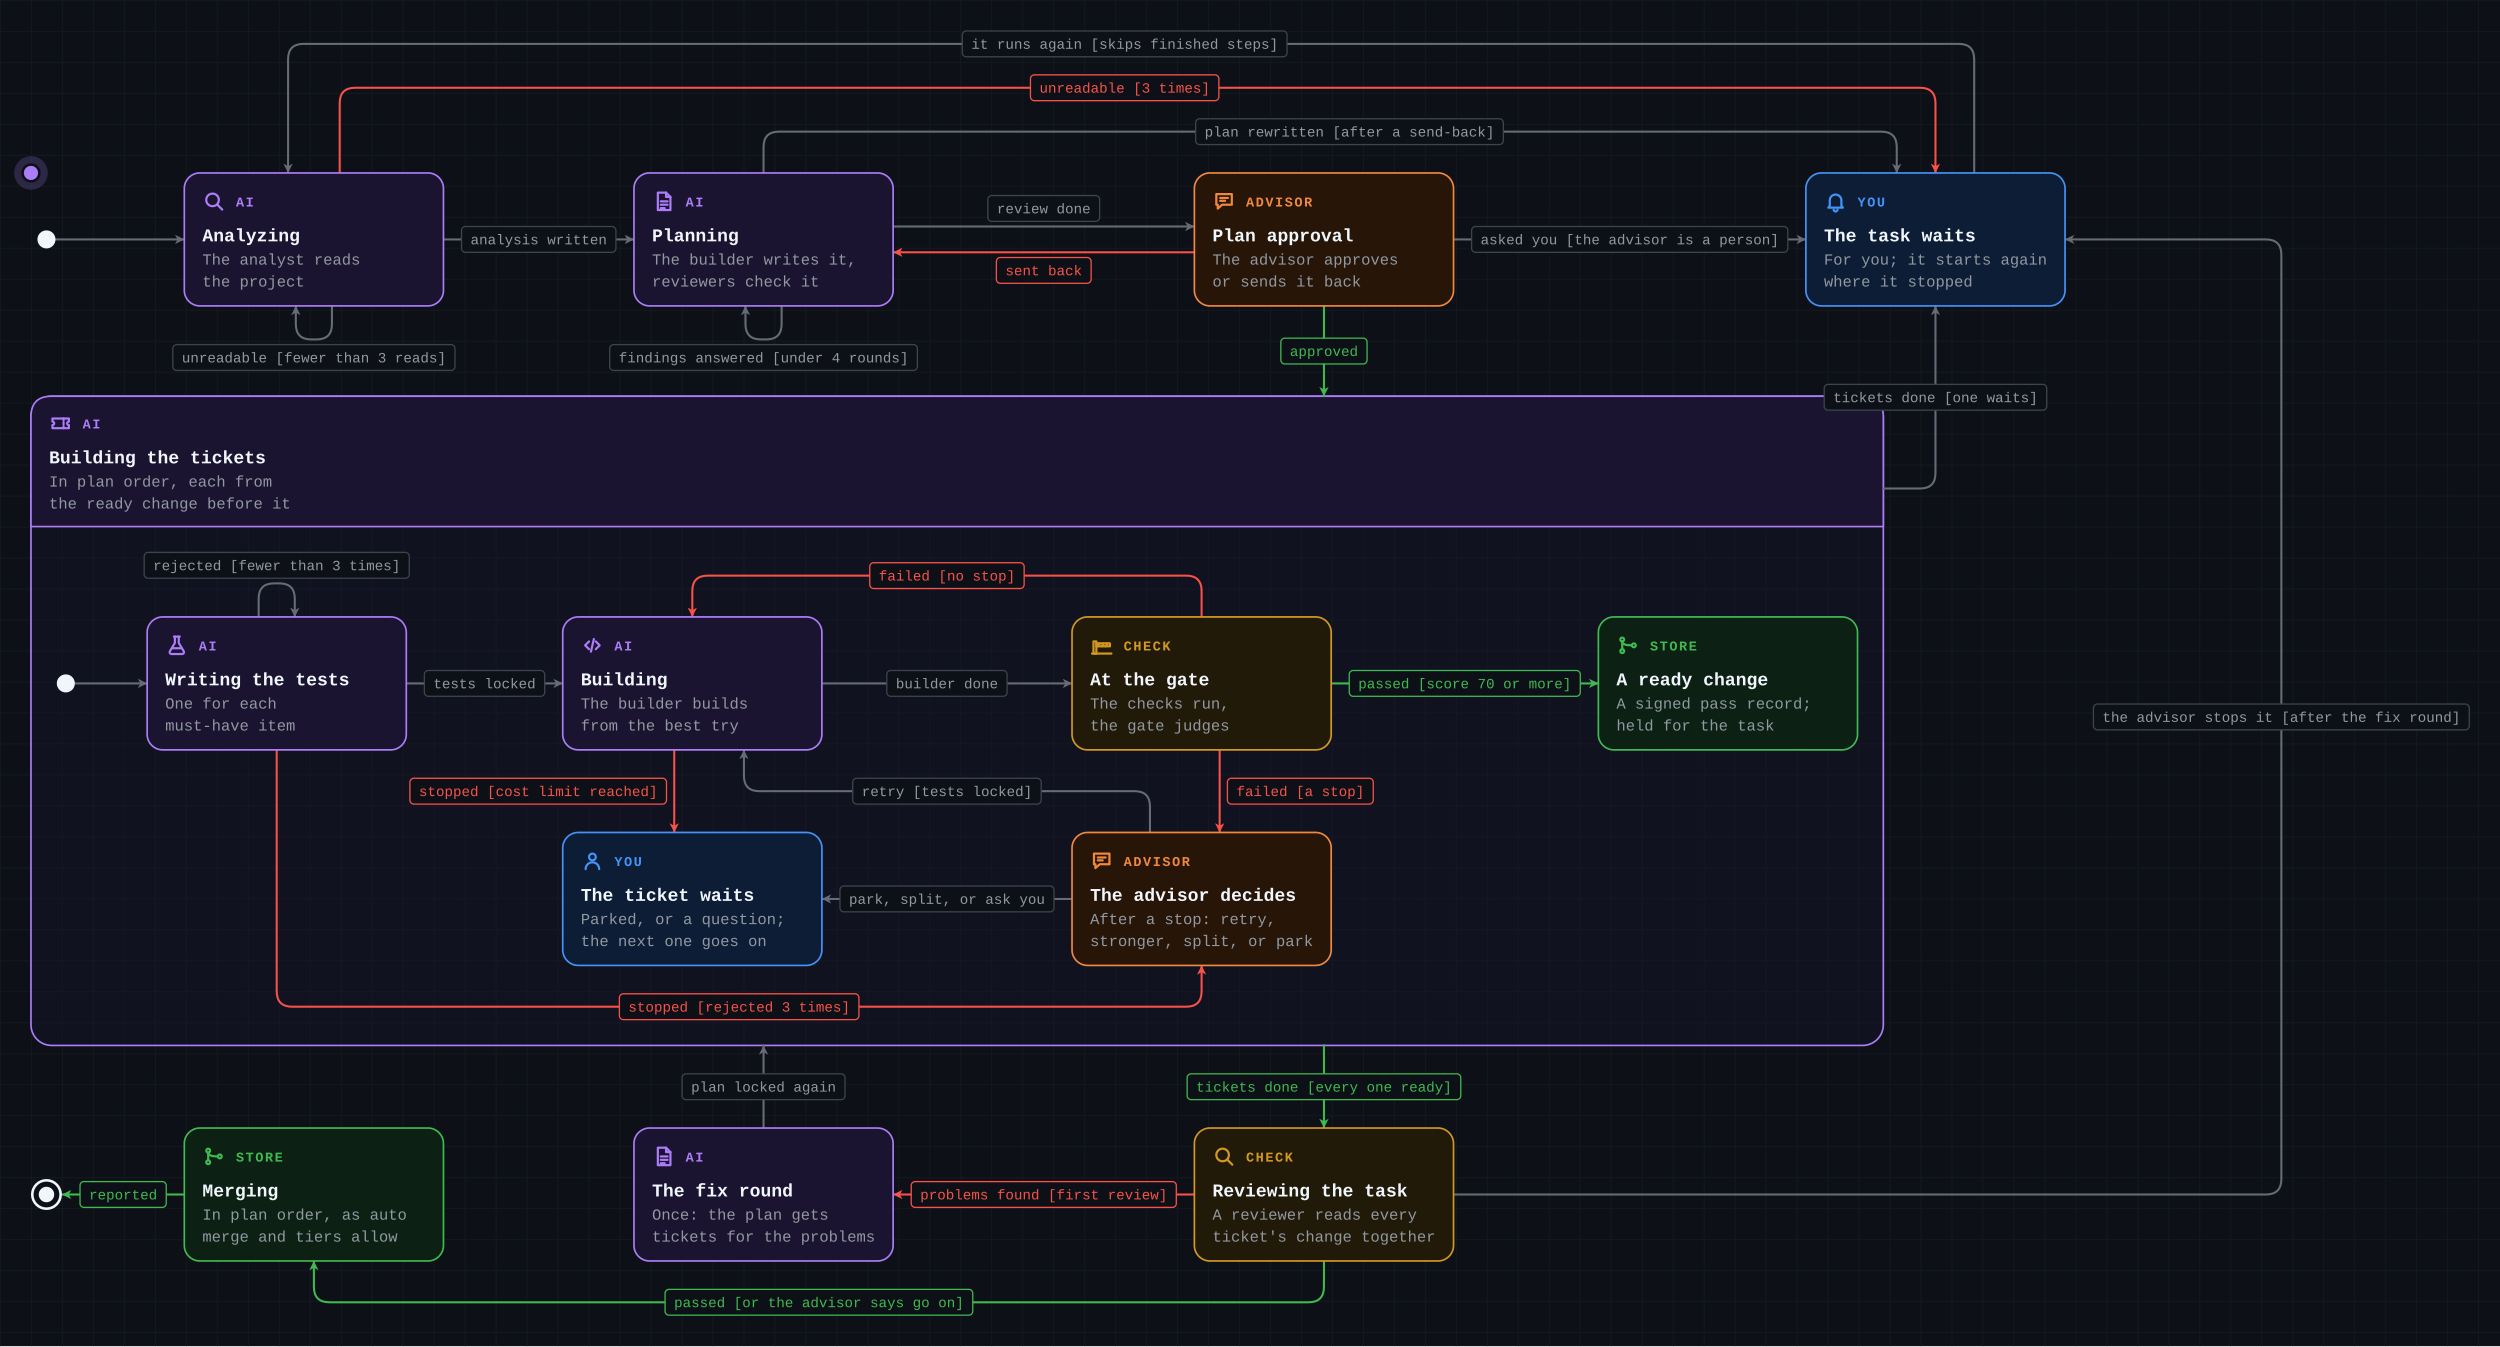
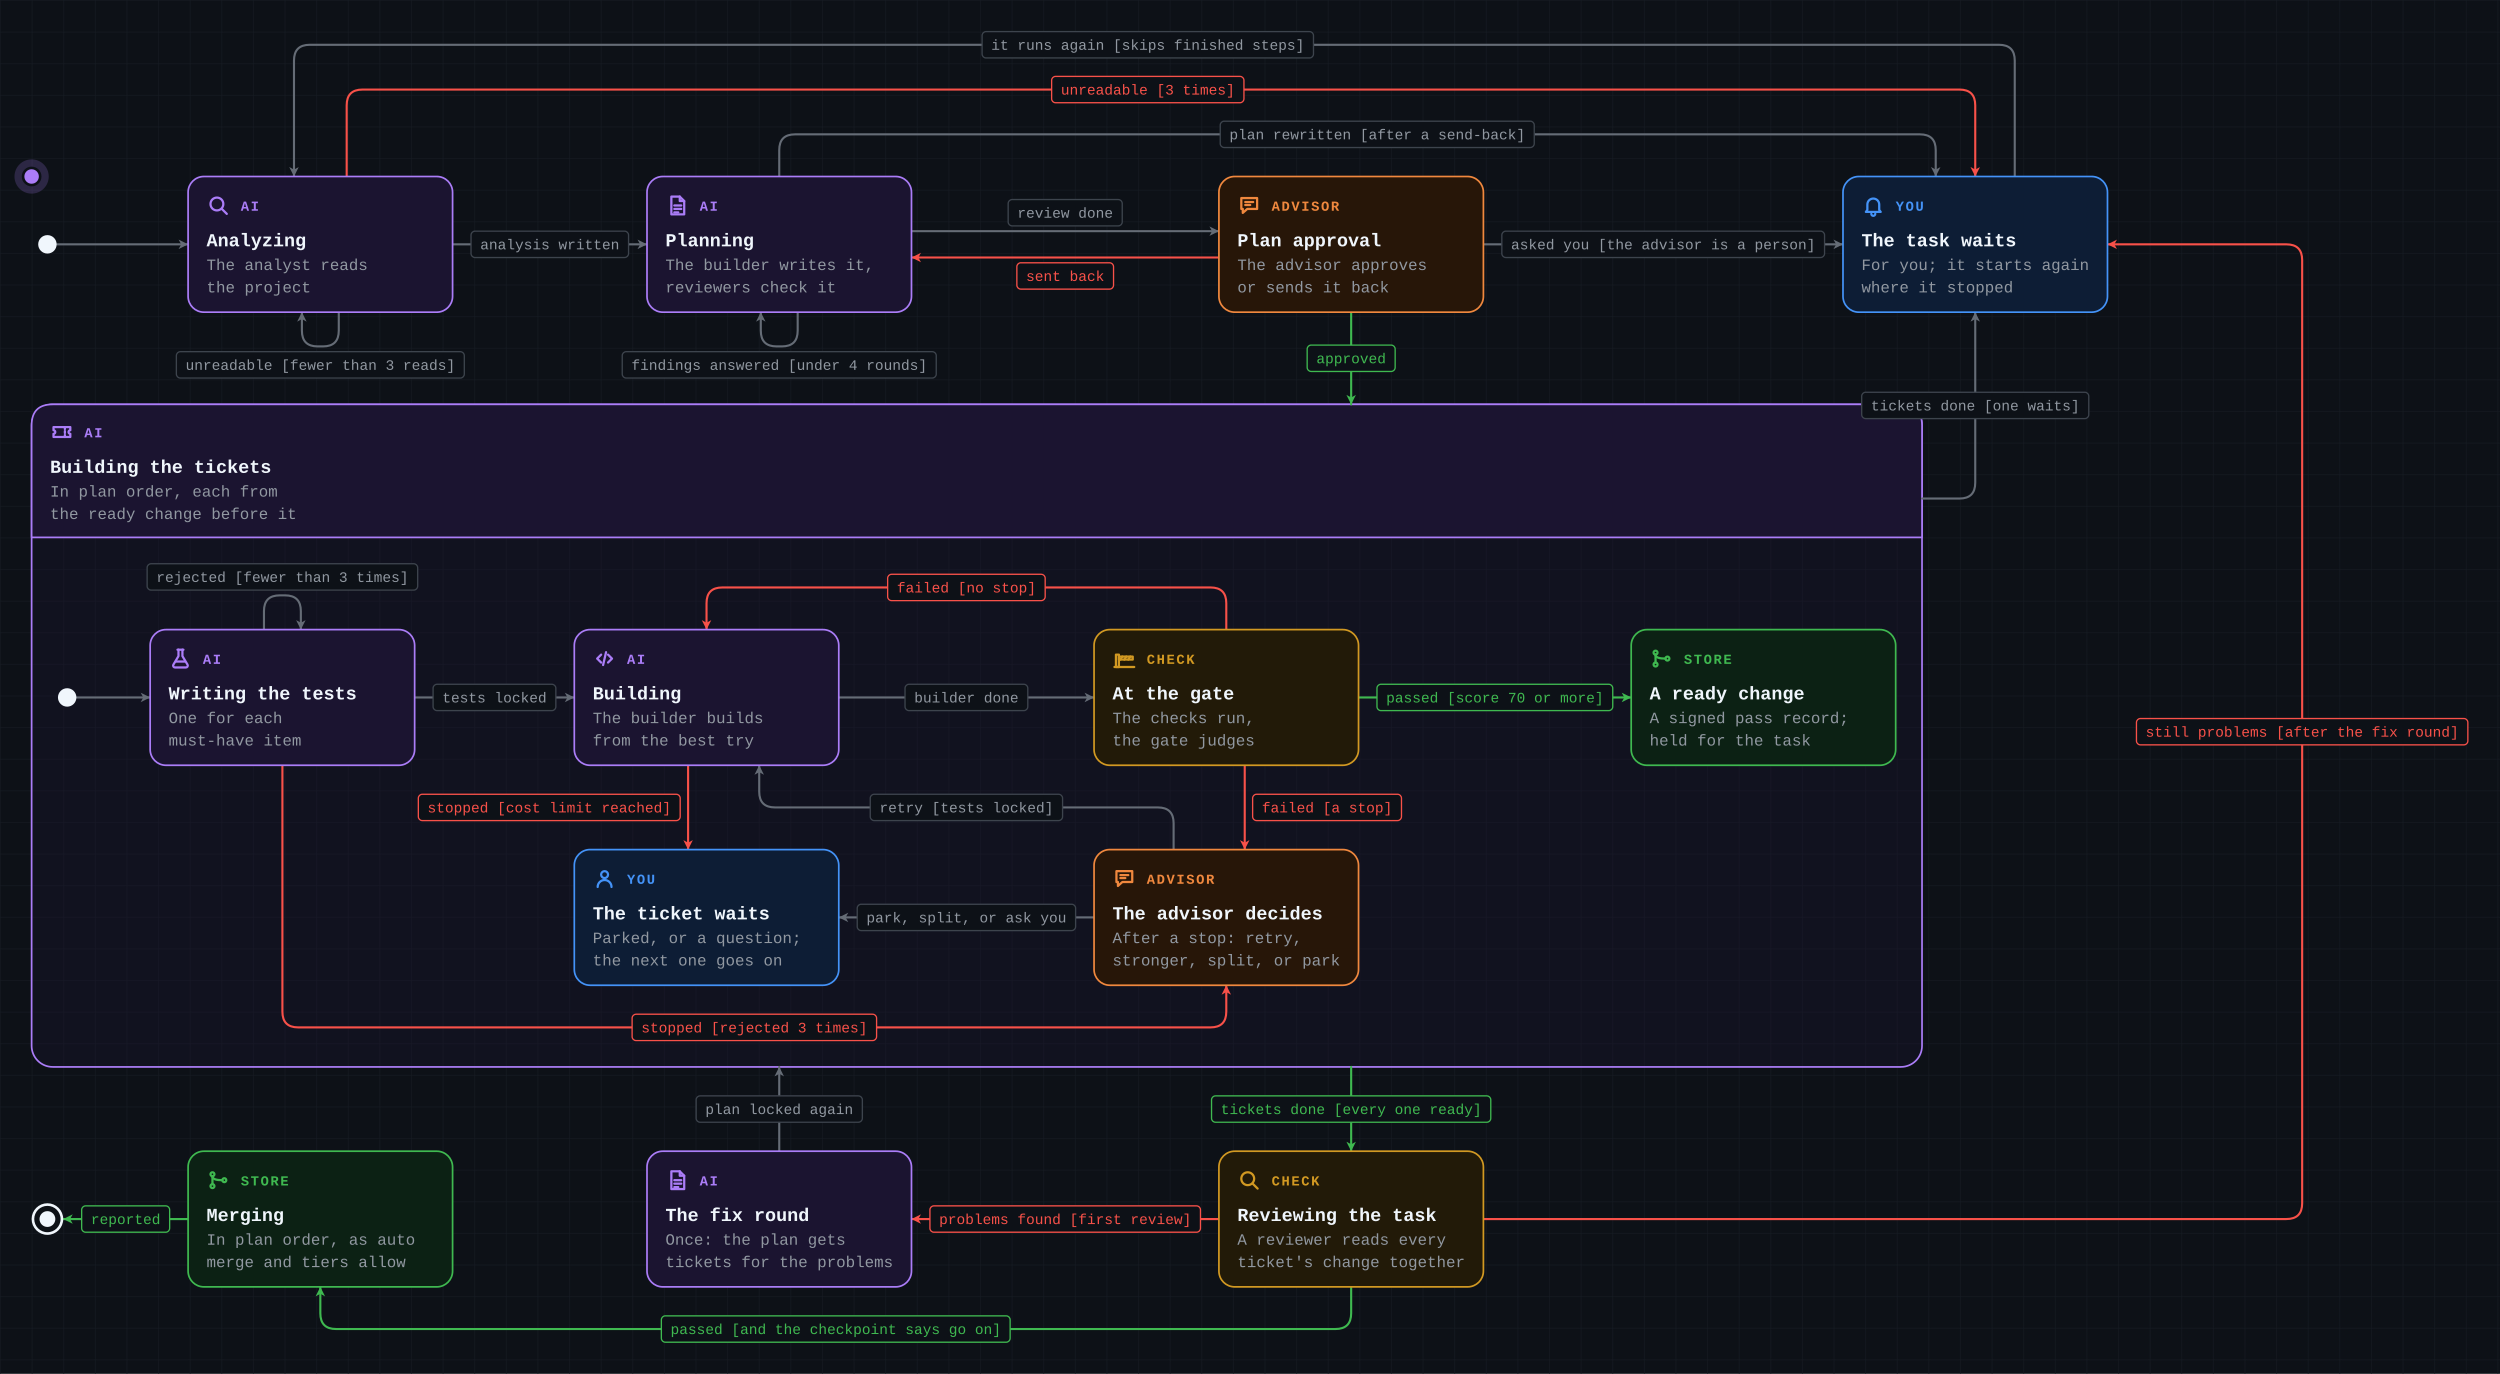
- <svg xmlns="http://www.w3.org/2000/svg" viewBox="-24 -134 1937 1043" width="1937" height="1043" role="img" aria-labelledby="title desc" font-family="ui-monospace, SFMono-Regular, 'JetBrains Mono', 'Cascadia Mono', Menlo, Consolas, 'Liberation Mono', monospace">
+ <svg xmlns="http://www.w3.org/2000/svg" viewBox="-24 -134 1898 1043" width="1898" height="1043" role="img" aria-labelledby="title desc" font-family="ui-monospace, SFMono-Regular, 'JetBrains Mono', 'Cascadia Mono', Menlo, Consolas, 'Liberation Mono', monospace">
  <defs>
    <marker id="arrow-plain" viewBox="0 0 10 10" refX="9" refY="5" markerWidth="9" markerHeight="9" markerUnits="userSpaceOnUse" orient="auto-start-reverse">
      <path d="M1,1 L9,5 L1,9 L3.2,5 z" fill="#656c76" />
    </marker>
    <marker id="arrow-fail" viewBox="0 0 10 10" refX="9" refY="5" markerWidth="9" markerHeight="9" markerUnits="userSpaceOnUse" orient="auto-start-reverse">
      <path d="M1,1 L9,5 L1,9 L3.2,5 z" fill="#f85149" />
    </marker>
    <marker id="arrow-pass" viewBox="0 0 10 10" refX="9" refY="5" markerWidth="9" markerHeight="9" markerUnits="userSpaceOnUse" orient="auto-start-reverse">
      <path d="M1,1 L9,5 L1,9 L3.2,5 z" fill="#3fb950" />
    </marker>
    <pattern id="grid" x="-24" y="-134" width="24" height="24" patternUnits="userSpaceOnUse">
      <path d="M24 0H0V24" fill="none" stroke="#161b22" stroke-width="1" />
    </pattern>
  </defs>
  <style>.main{stroke-width:2.6;stroke-dasharray:0 7;animation:flow 0.8s linear infinite}.side{stroke-width:1.6;stroke-dasharray:6 5;animation:side 1.6s linear infinite}@keyframes flow{to{stroke-dashoffset:-7}}@keyframes side{to{stroke-dashoffset:-11}}@media (prefers-reduced-motion:reduce){.main,.side{animation:none}.ticket{display:none}}</style>
-   <rect x="-24" y="-134" width="1937" height="1043" fill="#0d1117" />
-   <rect x="-24" y="-134" width="1937" height="1043" fill="url(#grid)" />
+   <rect x="-24" y="-134" width="1898" height="1043" fill="#0d1117" />
+   <rect x="-24" y="-134" width="1898" height="1043" fill="url(#grid)" />
  <g class="parent" data-state="tickets">
    <rect x="0.0" y="173.0" width="1435.2" height="503.0" rx="16" fill="#1b1430" fill-opacity="0.35" stroke="#ab7df8" stroke-width="1.3" />
    <path d="M0.0,274.0 V189.0 Q0.0,173.0 16.0,173.0 H1419.2 Q1435.2,173.0 1435.2,189.0 V274.0 Z" fill="#1b1430" stroke="#ab7df8" stroke-width="1.3" stroke-linejoin="round" />
    <g transform="translate(14.0,185.0) scale(0.75)" fill="none" stroke="#ab7df8" stroke-width="2.27" stroke-linecap="round" stroke-linejoin="round">
      <path d="M3.5 7h17v3.2a1.8 1.8 0 0 0 0 3.6V17h-17v-3.2a1.8 1.8 0 0 0 0-3.6z" />
      <path d="M15 7v2M15 11v2M15 15v2" />
    </g>
    <text x="40.0" y="198.0" font-size="10.5" font-weight="700" letter-spacing="1.2" fill="#ab7df8">AI</text>
    <text x="14.0" y="225.0" font-size="14" font-weight="700" fill="#f0f6fc">Building the tickets</text>
    <text x="14.0" y="243.0" font-size="12" fill="#9198a1">In plan order, each from</text>
    <text x="14.0" y="260.0" font-size="12" fill="#9198a1">the ready change before it</text>
  </g>
  <path class="transition" d="M19.0,51.5 L118.8,51.5" fill="none" stroke="#656c76" stroke-width="1.6" stroke-linecap="round" stroke-linejoin="round" marker-end="url(#arrow-plain)" />
  <path class="transition" d="M233.2,103.0 L233.2,117.0 Q233.2,129.0 221.2,129.0 L217.2,129.0 Q205.2,129.0 205.2,117.0 L205.2,103.0" fill="none" stroke="#656c76" stroke-width="1.6" stroke-linecap="round" stroke-linejoin="round" marker-end="url(#arrow-plain)" />
  <path class="transition" d="M319.6,51.5 L467.2,51.5" fill="none" stroke="#656c76" stroke-width="1.6" stroke-linecap="round" stroke-linejoin="round" marker-end="url(#arrow-plain)" />
  <path class="transition" d="M581.6,103.0 L581.6,117.0 Q581.6,129.0 569.6,129.0 L565.6,129.0 Q553.6,129.0 553.6,117.0 L553.6,103.0" fill="none" stroke="#656c76" stroke-width="1.6" stroke-linecap="round" stroke-linejoin="round" marker-end="url(#arrow-plain)" />
  <path class="transition" d="M668.0,41.5 L901.4,41.5" fill="none" stroke="#656c76" stroke-width="1.6" stroke-linecap="round" stroke-linejoin="round" marker-end="url(#arrow-plain)" />
  <path class="transition" d="M901.4,61.5 L668.0,61.5" fill="none" stroke="#f85149" stroke-width="1.6" stroke-linecap="round" stroke-linejoin="round" marker-end="url(#arrow-fail)" />
  <path class="transition" d="M567.6,0.0 L567.6,-20.0 Q567.6,-32.0 579.6,-32.0 L1433.6,-32.0 Q1445.6,-32.0 1445.6,-20.0 L1445.6,0.0" fill="none" stroke="#656c76" stroke-width="1.6" stroke-linecap="round" stroke-linejoin="round" marker-end="url(#arrow-plain)" />
  <path class="transition" d="M239.2,0.0 L239.2,-54.0 Q239.2,-66.0 251.2,-66.0 L1463.6,-66.0 Q1475.6,-66.0 1475.6,-54.0 L1475.6,0.0" fill="none" stroke="#f85149" stroke-width="1.6" stroke-linecap="round" stroke-linejoin="round" marker-end="url(#arrow-fail)" />
  <path class="transition" d="M1505.6,0.0 L1505.6,-88.0 Q1505.6,-100.0 1493.6,-100.0 L211.2,-100.0 Q199.2,-100.0 199.2,-88.0 L199.2,0.0" fill="none" stroke="#656c76" stroke-width="1.6" stroke-linecap="round" stroke-linejoin="round" marker-end="url(#arrow-plain)" />
  <path class="transition" d="M1102.2,51.5 L1375.2,51.5" fill="none" stroke="#656c76" stroke-width="1.6" stroke-linecap="round" stroke-linejoin="round" marker-end="url(#arrow-plain)" />
  <path class="transition" d="M1001.8,103.0 L1001.8,173.0" fill="none" stroke="#3fb950" stroke-width="1.6" stroke-linecap="round" stroke-linejoin="round" marker-end="url(#arrow-pass)" />
  <path class="transition" d="M34.0,395.5 L90.0,395.5" fill="none" stroke="#656c76" stroke-width="1.6" stroke-linecap="round" stroke-linejoin="round" marker-end="url(#arrow-plain)" />
  <path class="transition" d="M176.4,344.0 L176.4,330.0 Q176.4,318.0 188.4,318.0 L192.4,318.0 Q204.4,318.0 204.4,330.0 L204.4,344.0" fill="none" stroke="#656c76" stroke-width="1.6" stroke-linecap="round" stroke-linejoin="round" marker-end="url(#arrow-plain)" />
  <path class="transition" d="M290.8,395.5 L412.0,395.5" fill="none" stroke="#656c76" stroke-width="1.6" stroke-linecap="round" stroke-linejoin="round" marker-end="url(#arrow-plain)" />
  <path class="transition" d="M190.4,447.0 L190.4,634.0 Q190.4,646.0 202.4,646.0 L895.0,646.0 Q907.0,646.0 907.0,634.0 L907.0,614.0" fill="none" stroke="#f85149" stroke-width="1.6" stroke-linecap="round" stroke-linejoin="round" marker-end="url(#arrow-fail)" />
  <path class="transition" d="M612.8,395.5 L806.6,395.5" fill="none" stroke="#656c76" stroke-width="1.6" stroke-linecap="round" stroke-linejoin="round" marker-end="url(#arrow-plain)" />
  <path class="transition" d="M907.0,344.0 L907.0,324.0 Q907.0,312.0 895.0,312.0 L524.4,312.0 Q512.4,312.0 512.4,324.0 L512.4,344.0" fill="none" stroke="#f85149" stroke-width="1.6" stroke-linecap="round" stroke-linejoin="round" marker-end="url(#arrow-fail)" />
  <path class="transition" d="M1007.4,395.5 L1214.4,395.5" fill="none" stroke="#3fb950" stroke-width="1.6" stroke-linecap="round" stroke-linejoin="round" marker-end="url(#arrow-pass)" />
  <path class="transition" d="M921.0,447.0 L921.0,511.0" fill="none" stroke="#f85149" stroke-width="1.6" stroke-linecap="round" stroke-linejoin="round" marker-end="url(#arrow-fail)" />
  <path class="transition" d="M867.0,511.0 L867.0,491.0 Q867.0,479.0 855.0,479.0 L564.4,479.0 Q552.4,479.0 552.4,467.0 L552.4,447.0" fill="none" stroke="#656c76" stroke-width="1.6" stroke-linecap="round" stroke-linejoin="round" marker-end="url(#arrow-plain)" />
  <path class="transition" d="M806.6,562.5 L612.8,562.5" fill="none" stroke="#656c76" stroke-width="1.6" stroke-linecap="round" stroke-linejoin="round" marker-end="url(#arrow-plain)" />
  <path class="transition" d="M498.4,447.0 L498.4,511.0" fill="none" stroke="#f85149" stroke-width="1.6" stroke-linecap="round" stroke-linejoin="round" marker-end="url(#arrow-fail)" />
  <path class="transition" d="M1435.2,244.5 L1463.6,244.5 Q1475.6,244.5 1475.6,232.5 L1475.6,103.0" fill="none" stroke="#656c76" stroke-width="1.6" stroke-linecap="round" stroke-linejoin="round" marker-end="url(#arrow-plain)" />
  <path class="transition" d="M1001.8,676.0 L1001.8,740.0" fill="none" stroke="#3fb950" stroke-width="1.6" stroke-linecap="round" stroke-linejoin="round" marker-end="url(#arrow-pass)" />
-   <path class="transition" d="M1102.2,791.5 L1731.6,791.5 Q1743.6,791.5 1743.6,779.5 L1743.6,63.5 Q1743.6,51.5 1731.6,51.5 L1576.0,51.5" fill="none" stroke="#656c76" stroke-width="1.6" stroke-linecap="round" stroke-linejoin="round" marker-end="url(#arrow-plain)" />
+   <path class="transition" d="M1102.2,791.5 L1711.8,791.5 Q1723.8,791.5 1723.8,779.5 L1723.8,63.5 Q1723.8,51.5 1711.8,51.5 L1576.0,51.5" fill="none" stroke="#f85149" stroke-width="1.6" stroke-linecap="round" stroke-linejoin="round" marker-end="url(#arrow-fail)" />
  <path class="transition" d="M901.4,791.5 L668.0,791.5" fill="none" stroke="#f85149" stroke-width="1.6" stroke-linecap="round" stroke-linejoin="round" marker-end="url(#arrow-fail)" />
  <path class="transition" d="M567.6,740.0 L567.6,676.0" fill="none" stroke="#656c76" stroke-width="1.6" stroke-linecap="round" stroke-linejoin="round" marker-end="url(#arrow-plain)" />
  <path class="transition" d="M1001.8,843.0 L1001.8,863.0 Q1001.8,875.0 989.8,875.0 L231.2,875.0 Q219.2,875.0 219.2,863.0 L219.2,843.0" fill="none" stroke="#3fb950" stroke-width="1.6" stroke-linecap="round" stroke-linejoin="round" marker-end="url(#arrow-pass)" />
  <path class="transition" d="M118.8,791.5 L24.0,791.5" fill="none" stroke="#3fb950" stroke-width="1.6" stroke-linecap="round" stroke-linejoin="round" marker-end="url(#arrow-pass)" />
  <g class="initial">
    <circle cx="12.0" cy="51.5" r="7" fill="#f0f6fc" />
  </g>
  <g class="state" data-state="analyzing">
    <rect x="118.8" y="0.0" width="200.8" height="103.0" rx="12" fill="#1b1430" stroke="#ab7df8" stroke-width="1.3" />
    <g transform="translate(132.8,13.0) scale(0.75)" fill="none" stroke="#ab7df8" stroke-width="2.27" stroke-linecap="round" stroke-linejoin="round">
      <path d="M10.5 4a6.5 6.5 0 1 0 0 13a6.5 6.5 0 1 0 0-13z" />
      <path d="M15.5 15.5l5 5" />
    </g>
    <text x="158.8" y="26.0" font-size="10.5" font-weight="700" letter-spacing="1.2" fill="#ab7df8">AI</text>
    <text x="132.8" y="53.0" font-size="14" font-weight="700" fill="#f0f6fc">Analyzing</text>
    <text x="132.8" y="71.0" font-size="12" fill="#9198a1">The analyst reads</text>
    <text x="132.8" y="88.0" font-size="12" fill="#9198a1">the project</text>
  </g>
  <g class="state" data-state="planning">
    <rect x="467.2" y="0.0" width="200.8" height="103.0" rx="12" fill="#1b1430" stroke="#ab7df8" stroke-width="1.3" />
    <g transform="translate(481.2,13.0) scale(0.75)" fill="none" stroke="#ab7df8" stroke-width="2.27" stroke-linecap="round" stroke-linejoin="round">
      <path d="M6 3h8.5L19 7.5V21H6z" />
      <path d="M14.5 3v4.5H19" />
      <path d="M9 12h7M9 15.5h7M9 19h4" />
    </g>
    <text x="507.2" y="26.0" font-size="10.5" font-weight="700" letter-spacing="1.2" fill="#ab7df8">AI</text>
    <text x="481.2" y="53.0" font-size="14" font-weight="700" fill="#f0f6fc">Planning</text>
    <text x="481.2" y="71.0" font-size="12" fill="#9198a1">The builder writes it,</text>
    <text x="481.2" y="88.0" font-size="12" fill="#9198a1">reviewers check it</text>
  </g>
  <g class="state" data-state="approval">
    <rect x="901.4" y="0.0" width="200.8" height="103.0" rx="12" fill="#271608" stroke="#f0883e" stroke-width="1.3" />
    <g transform="translate(915.4,13.0) scale(0.75)" fill="none" stroke="#f0883e" stroke-width="2.27" stroke-linecap="round" stroke-linejoin="round">
      <path d="M4 4.5h16v11H10l-4.5 4v-4H4z" />
      <path d="M8 8.5h8M8 11.5h5" />
    </g>
    <text x="941.4" y="26.0" font-size="10.5" font-weight="700" letter-spacing="1.2" fill="#f0883e">ADVISOR</text>
    <text x="915.4" y="53.0" font-size="14" font-weight="700" fill="#f0f6fc">Plan approval</text>
    <text x="915.4" y="71.0" font-size="12" fill="#9198a1">The advisor approves</text>
    <text x="915.4" y="88.0" font-size="12" fill="#9198a1">or sends it back</text>
  </g>
  <g class="state" data-state="waits">
    <rect x="1375.2" y="0.0" width="200.8" height="103.0" rx="12" fill="#0d1d35" stroke="#4493f8" stroke-width="1.3" />
    <g transform="translate(1389.2,13.0) scale(0.75)" fill="none" stroke="#4493f8" stroke-width="2.27" stroke-linecap="round" stroke-linejoin="round">
      <path d="M6 16.5V11a6 6 0 0 1 12 0v5.5l1.5 2h-15z" />
      <path d="M10 20.5a2 2 0 0 0 4 0" />
    </g>
    <text x="1415.2" y="26.0" font-size="10.5" font-weight="700" letter-spacing="1.2" fill="#4493f8">YOU</text>
    <text x="1389.2" y="53.0" font-size="14" font-weight="700" fill="#f0f6fc">The task waits</text>
    <text x="1389.2" y="71.0" font-size="12" fill="#9198a1">For you; it starts again</text>
    <text x="1389.2" y="88.0" font-size="12" fill="#9198a1">where it stopped</text>
  </g>
  <g class="initial">
    <circle cx="27.0" cy="395.5" r="7" fill="#f0f6fc" />
  </g>
  <g class="state" data-state="tests">
    <rect x="90.0" y="344.0" width="200.8" height="103.0" rx="12" fill="#1b1430" stroke="#ab7df8" stroke-width="1.3" />
    <g transform="translate(104.0,357.0) scale(0.75)" fill="none" stroke="#ab7df8" stroke-width="2.27" stroke-linecap="round" stroke-linejoin="round">
      <path d="M9 3h6" />
      <path d="M10 3v6.5l-5.2 8.7A1.9 1.9 0 0 0 6.4 21h11.2a1.9 1.9 0 0 0 1.6-2.8L14 9.5V3" />
      <path d="M7.4 15h9.2" />
    </g>
    <text x="130.0" y="370.0" font-size="10.5" font-weight="700" letter-spacing="1.2" fill="#ab7df8">AI</text>
    <text x="104.0" y="397.0" font-size="14" font-weight="700" fill="#f0f6fc">Writing the tests</text>
    <text x="104.0" y="415.0" font-size="12" fill="#9198a1">One for each</text>
    <text x="104.0" y="432.0" font-size="12" fill="#9198a1">must-have item</text>
  </g>
  <g class="state" data-state="building">
    <rect x="412.0" y="344.0" width="200.8" height="103.0" rx="12" fill="#1b1430" stroke="#ab7df8" stroke-width="1.3" />
    <g transform="translate(426.0,357.0) scale(0.75)" fill="none" stroke="#ab7df8" stroke-width="2.27" stroke-linecap="round" stroke-linejoin="round">
      <path d="M8.5 8l-4 4l4 4" />
      <path d="M15.5 8l4 4l-4 4" />
      <path d="M13.5 5.5l-3 13" />
    </g>
    <text x="452.0" y="370.0" font-size="10.5" font-weight="700" letter-spacing="1.2" fill="#ab7df8">AI</text>
    <text x="426.0" y="397.0" font-size="14" font-weight="700" fill="#f0f6fc">Building</text>
    <text x="426.0" y="415.0" font-size="12" fill="#9198a1">The builder builds</text>
    <text x="426.0" y="432.0" font-size="12" fill="#9198a1">from the best try</text>
  </g>
  <g class="state" data-state="gate">
    <rect x="806.6" y="344.0" width="200.8" height="103.0" rx="12" fill="#221a08" stroke="#d29922" stroke-width="1.3" />
    <g transform="translate(820.6,357.0) scale(0.75)" fill="none" stroke="#d29922" stroke-width="2.27" stroke-linecap="round" stroke-linejoin="round">
      <path d="M3.5 8h3v12.5h-3z" />
      <path d="M6.5 10h14v3h-14z" />
      <path d="M10 10l-2 3M14 10l-2 3M18 10l-2 3" />
      <path d="M2 20.5h20" />
    </g>
    <text x="846.6" y="370.0" font-size="10.5" font-weight="700" letter-spacing="1.2" fill="#d29922">CHECK</text>
    <text x="820.6" y="397.0" font-size="14" font-weight="700" fill="#f0f6fc">At the gate</text>
    <text x="820.6" y="415.0" font-size="12" fill="#9198a1">The checks run,</text>
    <text x="820.6" y="432.0" font-size="12" fill="#9198a1">the gate judges</text>
  </g>
  <g class="state" data-state="ready">
    <rect x="1214.4" y="344.0" width="200.8" height="103.0" rx="12" fill="#0c2114" stroke="#3fb950" stroke-width="1.3" />
    <g transform="translate(1228.4,357.0) scale(0.75)" fill="none" stroke="#3fb950" stroke-width="2.27" stroke-linecap="round" stroke-linejoin="round">
      <path d="M6 4a2 2 0 1 0 0 4a2 2 0 1 0 0-4z" />
      <path d="M6 16a2 2 0 1 0 0 4a2 2 0 1 0 0-4z" />
      <path d="M18 10a2 2 0 1 0 0 4a2 2 0 1 0 0-4z" />
      <path d="M6 8v8" />
      <path d="M6 8c0 3 4 4 10 4" />
    </g>
    <text x="1254.4" y="370.0" font-size="10.5" font-weight="700" letter-spacing="1.2" fill="#3fb950">STORE</text>
    <text x="1228.4" y="397.0" font-size="14" font-weight="700" fill="#f0f6fc">A ready change</text>
    <text x="1228.4" y="415.0" font-size="12" fill="#9198a1">A signed pass record;</text>
    <text x="1228.4" y="432.0" font-size="12" fill="#9198a1">held for the task</text>
  </g>
  <g class="state" data-state="ticket_waits">
    <rect x="412.0" y="511.0" width="200.8" height="103.0" rx="12" fill="#0d1d35" stroke="#4493f8" stroke-width="1.3" />
    <g transform="translate(426.0,524.0) scale(0.75)" fill="none" stroke="#4493f8" stroke-width="2.27" stroke-linecap="round" stroke-linejoin="round">
      <path d="M12 4.5a3.5 3.5 0 1 0 0 7a3.5 3.5 0 1 0 0-7z" />
      <path d="M5 20.5c0-3.9 3.1-7 7-7s7 3.1 7 7" />
    </g>
    <text x="452.0" y="537.0" font-size="10.5" font-weight="700" letter-spacing="1.2" fill="#4493f8">YOU</text>
    <text x="426.0" y="564.0" font-size="14" font-weight="700" fill="#f0f6fc">The ticket waits</text>
    <text x="426.0" y="582.0" font-size="12" fill="#9198a1">Parked, or a question;</text>
    <text x="426.0" y="599.0" font-size="12" fill="#9198a1">the next one goes on</text>
  </g>
  <g class="state" data-state="advisor">
    <rect x="806.6" y="511.0" width="200.8" height="103.0" rx="12" fill="#271608" stroke="#f0883e" stroke-width="1.3" />
    <g transform="translate(820.6,524.0) scale(0.75)" fill="none" stroke="#f0883e" stroke-width="2.27" stroke-linecap="round" stroke-linejoin="round">
      <path d="M4 4.5h16v11H10l-4.5 4v-4H4z" />
      <path d="M8 8.5h8M8 11.5h5" />
    </g>
    <text x="846.6" y="537.0" font-size="10.5" font-weight="700" letter-spacing="1.2" fill="#f0883e">ADVISOR</text>
    <text x="820.6" y="564.0" font-size="14" font-weight="700" fill="#f0f6fc">The advisor decides</text>
    <text x="820.6" y="582.0" font-size="12" fill="#9198a1">After a stop: retry,</text>
    <text x="820.6" y="599.0" font-size="12" fill="#9198a1">stronger, split, or park</text>
  </g>
  <g class="state" data-state="reviewing">
    <rect x="901.4" y="740.0" width="200.8" height="103.0" rx="12" fill="#221a08" stroke="#d29922" stroke-width="1.3" />
    <g transform="translate(915.4,753.0) scale(0.75)" fill="none" stroke="#d29922" stroke-width="2.27" stroke-linecap="round" stroke-linejoin="round">
      <path d="M10.5 4a6.5 6.5 0 1 0 0 13a6.5 6.5 0 1 0 0-13z" />
      <path d="M15.5 15.5l5 5" />
    </g>
    <text x="941.4" y="766.0" font-size="10.5" font-weight="700" letter-spacing="1.2" fill="#d29922">CHECK</text>
    <text x="915.4" y="793.0" font-size="14" font-weight="700" fill="#f0f6fc">Reviewing the task</text>
    <text x="915.4" y="811.0" font-size="12" fill="#9198a1">A reviewer reads every</text>
    <text x="915.4" y="828.0" font-size="12" fill="#9198a1">ticket's change together</text>
  </g>
  <g class="state" data-state="fixing">
    <rect x="467.2" y="740.0" width="200.8" height="103.0" rx="12" fill="#1b1430" stroke="#ab7df8" stroke-width="1.3" />
    <g transform="translate(481.2,753.0) scale(0.75)" fill="none" stroke="#ab7df8" stroke-width="2.27" stroke-linecap="round" stroke-linejoin="round">
      <path d="M6 3h8.5L19 7.5V21H6z" />
      <path d="M14.5 3v4.5H19" />
      <path d="M9 12h7M9 15.5h7M9 19h4" />
    </g>
    <text x="507.2" y="766.0" font-size="10.5" font-weight="700" letter-spacing="1.2" fill="#ab7df8">AI</text>
    <text x="481.2" y="793.0" font-size="14" font-weight="700" fill="#f0f6fc">The fix round</text>
    <text x="481.2" y="811.0" font-size="12" fill="#9198a1">Once: the plan gets</text>
    <text x="481.2" y="828.0" font-size="12" fill="#9198a1">tickets for the problems</text>
  </g>
  <g class="state" data-state="merging">
    <rect x="118.8" y="740.0" width="200.8" height="103.0" rx="12" fill="#0c2114" stroke="#3fb950" stroke-width="1.3" />
    <g transform="translate(132.8,753.0) scale(0.75)" fill="none" stroke="#3fb950" stroke-width="2.27" stroke-linecap="round" stroke-linejoin="round">
      <path d="M6 4a2 2 0 1 0 0 4a2 2 0 1 0 0-4z" />
      <path d="M6 16a2 2 0 1 0 0 4a2 2 0 1 0 0-4z" />
      <path d="M18 10a2 2 0 1 0 0 4a2 2 0 1 0 0-4z" />
      <path d="M6 8v8" />
      <path d="M6 8c0 3 4 4 10 4" />
    </g>
    <text x="158.8" y="766.0" font-size="10.5" font-weight="700" letter-spacing="1.2" fill="#3fb950">STORE</text>
    <text x="132.8" y="793.0" font-size="14" font-weight="700" fill="#f0f6fc">Merging</text>
    <text x="132.8" y="811.0" font-size="12" fill="#9198a1">In plan order, as auto</text>
    <text x="132.8" y="828.0" font-size="12" fill="#9198a1">merge and tiers allow</text>
  </g>
  <g class="final">
    <circle cx="12.0" cy="791.5" r="11" fill="#0d1117" stroke="#f0f6fc" stroke-width="2" />
    <circle cx="12.0" cy="791.5" r="6" fill="#f0f6fc" />
  </g>
  <rect x="109.9" y="133.0" width="218.6" height="20" rx="3" fill="#0d1117" stroke="#3d444d" stroke-width="1" />
  <text x="219.2" y="146.8" text-anchor="middle" font-size="11" fill="#9198a1">unreadable [fewer than 3 reads]</text>
  <rect x="333.6" y="41.5" width="119.6" height="20" rx="3" fill="#0d1117" stroke="#3d444d" stroke-width="1" />
  <text x="393.4" y="55.3" text-anchor="middle" font-size="11" fill="#9198a1">analysis written</text>
  <rect x="448.4" y="133.0" width="238.4" height="20" rx="3" fill="#0d1117" stroke="#3d444d" stroke-width="1" />
  <text x="567.6" y="146.8" text-anchor="middle" font-size="11" fill="#9198a1">findings answered [under 4 rounds]</text>
  <rect x="741.4" y="17.5" width="86.6" height="20" rx="3" fill="#0d1117" stroke="#3d444d" stroke-width="1" />
  <text x="784.7" y="31.3" text-anchor="middle" font-size="11" fill="#9198a1">review done</text>
  <rect x="748.0" y="65.5" width="73.4" height="20" rx="3" fill="#0d1117" stroke="#f85149" stroke-width="1" />
  <text x="784.7" y="79.3" text-anchor="middle" font-size="11" fill="#f85149">sent back</text>
  <rect x="902.4" y="-42.0" width="238.4" height="20" rx="3" fill="#0d1117" stroke="#3d444d" stroke-width="1" />
  <text x="1021.6" y="-28.2" text-anchor="middle" font-size="11" fill="#9198a1">plan rewritten [after a send-back]</text>
  <rect x="774.4" y="-76.0" width="146.0" height="20" rx="3" fill="#0d1117" stroke="#f85149" stroke-width="1" />
  <text x="847.4" y="-62.2" text-anchor="middle" font-size="11" fill="#f85149">unreadable [3 times]</text>
  <rect x="721.6" y="-110.0" width="251.6" height="20" rx="3" fill="#0d1117" stroke="#3d444d" stroke-width="1" />
  <text x="847.4" y="-96.2" text-anchor="middle" font-size="11" fill="#9198a1">it runs again [skips finished steps]</text>
  <rect x="1116.2" y="41.5" width="245.0" height="20" rx="3" fill="#0d1117" stroke="#3d444d" stroke-width="1" />
  <text x="1238.7" y="55.3" text-anchor="middle" font-size="11" fill="#9198a1">asked you [the advisor is a person]</text>
  <rect x="968.4" y="128.0" width="66.8" height="20" rx="3" fill="#0d1117" stroke="#3fb950" stroke-width="1" />
  <text x="1001.8" y="141.8" text-anchor="middle" font-size="11" fill="#3fb950">approved</text>
  <rect x="87.7" y="294.0" width="205.4" height="20" rx="3" fill="#0d1117" stroke="#3d444d" stroke-width="1" />
  <text x="190.4" y="307.8" text-anchor="middle" font-size="11" fill="#9198a1">rejected [fewer than 3 times]</text>
  <rect x="304.8" y="385.5" width="93.2" height="20" rx="3" fill="#0d1117" stroke="#3d444d" stroke-width="1" />
  <text x="351.4" y="399.3" text-anchor="middle" font-size="11" fill="#9198a1">tests locked</text>
  <rect x="455.9" y="636.0" width="185.6" height="20" rx="3" fill="#0d1117" stroke="#f85149" stroke-width="1" />
  <text x="548.7" y="649.8" text-anchor="middle" font-size="11" fill="#f85149">stopped [rejected 3 times]</text>
  <rect x="663.1" y="385.5" width="93.2" height="20" rx="3" fill="#0d1117" stroke="#3d444d" stroke-width="1" />
  <text x="709.7" y="399.3" text-anchor="middle" font-size="11" fill="#9198a1">builder done</text>
  <rect x="649.9" y="302.0" width="119.6" height="20" rx="3" fill="#0d1117" stroke="#f85149" stroke-width="1" />
  <text x="709.7" y="315.8" text-anchor="middle" font-size="11" fill="#f85149">failed [no stop]</text>
  <rect x="1021.4" y="385.5" width="179.0" height="20" rx="3" fill="#0d1117" stroke="#3fb950" stroke-width="1" />
  <text x="1110.9" y="399.3" text-anchor="middle" font-size="11" fill="#3fb950">passed [score 70 or more]</text>
  <rect x="927.0" y="469.0" width="113.0" height="20" rx="3" fill="#0d1117" stroke="#f85149" stroke-width="1" />
  <text x="983.5" y="482.8" text-anchor="middle" font-size="11" fill="#f85149">failed [a stop]</text>
  <rect x="636.7" y="469.0" width="146.0" height="20" rx="3" fill="#0d1117" stroke="#3d444d" stroke-width="1" />
  <text x="709.7" y="482.8" text-anchor="middle" font-size="11" fill="#9198a1">retry [tests locked]</text>
  <rect x="626.8" y="552.5" width="165.8" height="20" rx="3" fill="#0d1117" stroke="#3d444d" stroke-width="1" />
  <text x="709.7" y="566.3" text-anchor="middle" font-size="11" fill="#9198a1">park, split, or ask you</text>
  <rect x="293.6" y="469.0" width="198.8" height="20" rx="3" fill="#0d1117" stroke="#f85149" stroke-width="1" />
  <text x="393.0" y="482.8" text-anchor="middle" font-size="11" fill="#f85149">stopped [cost limit reached]</text>
  <rect x="1389.4" y="163.8" width="172.4" height="20" rx="3" fill="#0d1117" stroke="#3d444d" stroke-width="1" />
  <text x="1475.6" y="177.6" text-anchor="middle" font-size="11" fill="#9198a1">tickets done [one waits]</text>
  <rect x="895.8" y="698.0" width="212.0" height="20" rx="3" fill="#0d1117" stroke="#3fb950" stroke-width="1" />
  <text x="1001.8" y="711.8" text-anchor="middle" font-size="11" fill="#3fb950">tickets done [every one ready]</text>
-   <rect x="1598.0" y="411.5" width="291.2" height="20" rx="3" fill="#0d1117" stroke="#3d444d" stroke-width="1" />
-   <text x="1743.6" y="425.3" text-anchor="middle" font-size="11" fill="#9198a1">the advisor stops it [after the fix round]</text>
+   <rect x="1598.0" y="411.5" width="251.6" height="20" rx="3" fill="#0d1117" stroke="#f85149" stroke-width="1" />
+   <text x="1723.8" y="425.3" text-anchor="middle" font-size="11" fill="#f85149">still problems [after the fix round]</text>
  <rect x="682.0" y="781.5" width="205.4" height="20" rx="3" fill="#0d1117" stroke="#f85149" stroke-width="1" />
  <text x="784.7" y="795.3" text-anchor="middle" font-size="11" fill="#f85149">problems found [first review]</text>
  <rect x="504.5" y="698.0" width="126.2" height="20" rx="3" fill="#0d1117" stroke="#3d444d" stroke-width="1" />
  <text x="567.6" y="711.8" text-anchor="middle" font-size="11" fill="#9198a1">plan locked again</text>
-   <rect x="491.3" y="865.0" width="238.4" height="20" rx="3" fill="#0d1117" stroke="#3fb950" stroke-width="1" />
-   <text x="610.5" y="878.8" text-anchor="middle" font-size="11" fill="#3fb950">passed [or the advisor says go on]</text>
+   <rect x="478.1" y="865.0" width="264.8" height="20" rx="3" fill="#0d1117" stroke="#3fb950" stroke-width="1" />
+   <text x="610.5" y="878.8" text-anchor="middle" font-size="11" fill="#3fb950">passed [and the checkpoint says go on]</text>
  <rect x="38.0" y="781.5" width="66.8" height="20" rx="3" fill="#0d1117" stroke="#3fb950" stroke-width="1" />
  <text x="71.4" y="795.3" text-anchor="middle" font-size="11" fill="#3fb950">reported</text>
  <g class="ticket">
    <circle r="13" fill="#ab7df8" opacity="0.2">
      <animate attributeName="fill" values="#ab7df8;#ab7df8;#ab7df8;#3fb950;#ab7df8;#ab7df8;#ab7df8;#3fb950;#3fb950;#3fb950;#3fb950" keyTimes="0;0.077;0.144;0.235;0.279;0.319;0.378;0.458;0.542;0.584;0.852" calcMode="discrete" dur="14.49s" repeatCount="indefinite" />
    </circle>
    <circle r="6.5" fill="#ab7df8" stroke="#0d1117" stroke-width="2">
      <animate attributeName="fill" values="#ab7df8;#ab7df8;#ab7df8;#3fb950;#ab7df8;#ab7df8;#ab7df8;#3fb950;#3fb950;#3fb950;#3fb950" keyTimes="0;0.077;0.144;0.235;0.279;0.319;0.378;0.458;0.542;0.584;0.852" calcMode="discrete" dur="14.49s" repeatCount="indefinite" />
    </circle>
    <animateMotion path="M19.0,51.5 L118.8,51.5 L319.6,51.5 L467.2,51.5 L668.0,41.5 L901.4,41.5 L1001.8,103.0 L1001.8,173.0 L34.0,395.5 L90.0,395.5 L290.8,395.5 L412.0,395.5 L612.8,395.5 L806.6,395.5 L1007.4,395.5 L1214.4,395.5 L1001.8,676.0 L1001.8,740.0 L1001.8,843.0 L1001.8,875.0 L219.2,875.0 L219.2,843.0 L118.8,791.5 L24.0,791.5" keyPoints="0;0;0.019;0.019;0.057;0.085;0.085;0.126;0.17;0.17;0.201;0.214;0.214;0.441;0.452;0.452;0.49;0.513;0.513;0.551;0.588;0.588;0.626;0.666;0.666;0.76;0.772;0.772;0.792;0.798;0.947;0.953;0.953;0.982;1;1;1" keyTimes="0;0.024;0.053;0.077;0.077;0.119;0.144;0.144;0.211;0.235;0.235;0.255;0.279;0.279;0.295;0.319;0.319;0.354;0.378;0.378;0.434;0.458;0.458;0.518;0.542;0.542;0.56;0.584;0.584;0.594;0.819;0.828;0.852;0.852;0.879;0.903;1" calcMode="linear" dur="14.49s" repeatCount="indefinite" />
  </g>
</svg>
